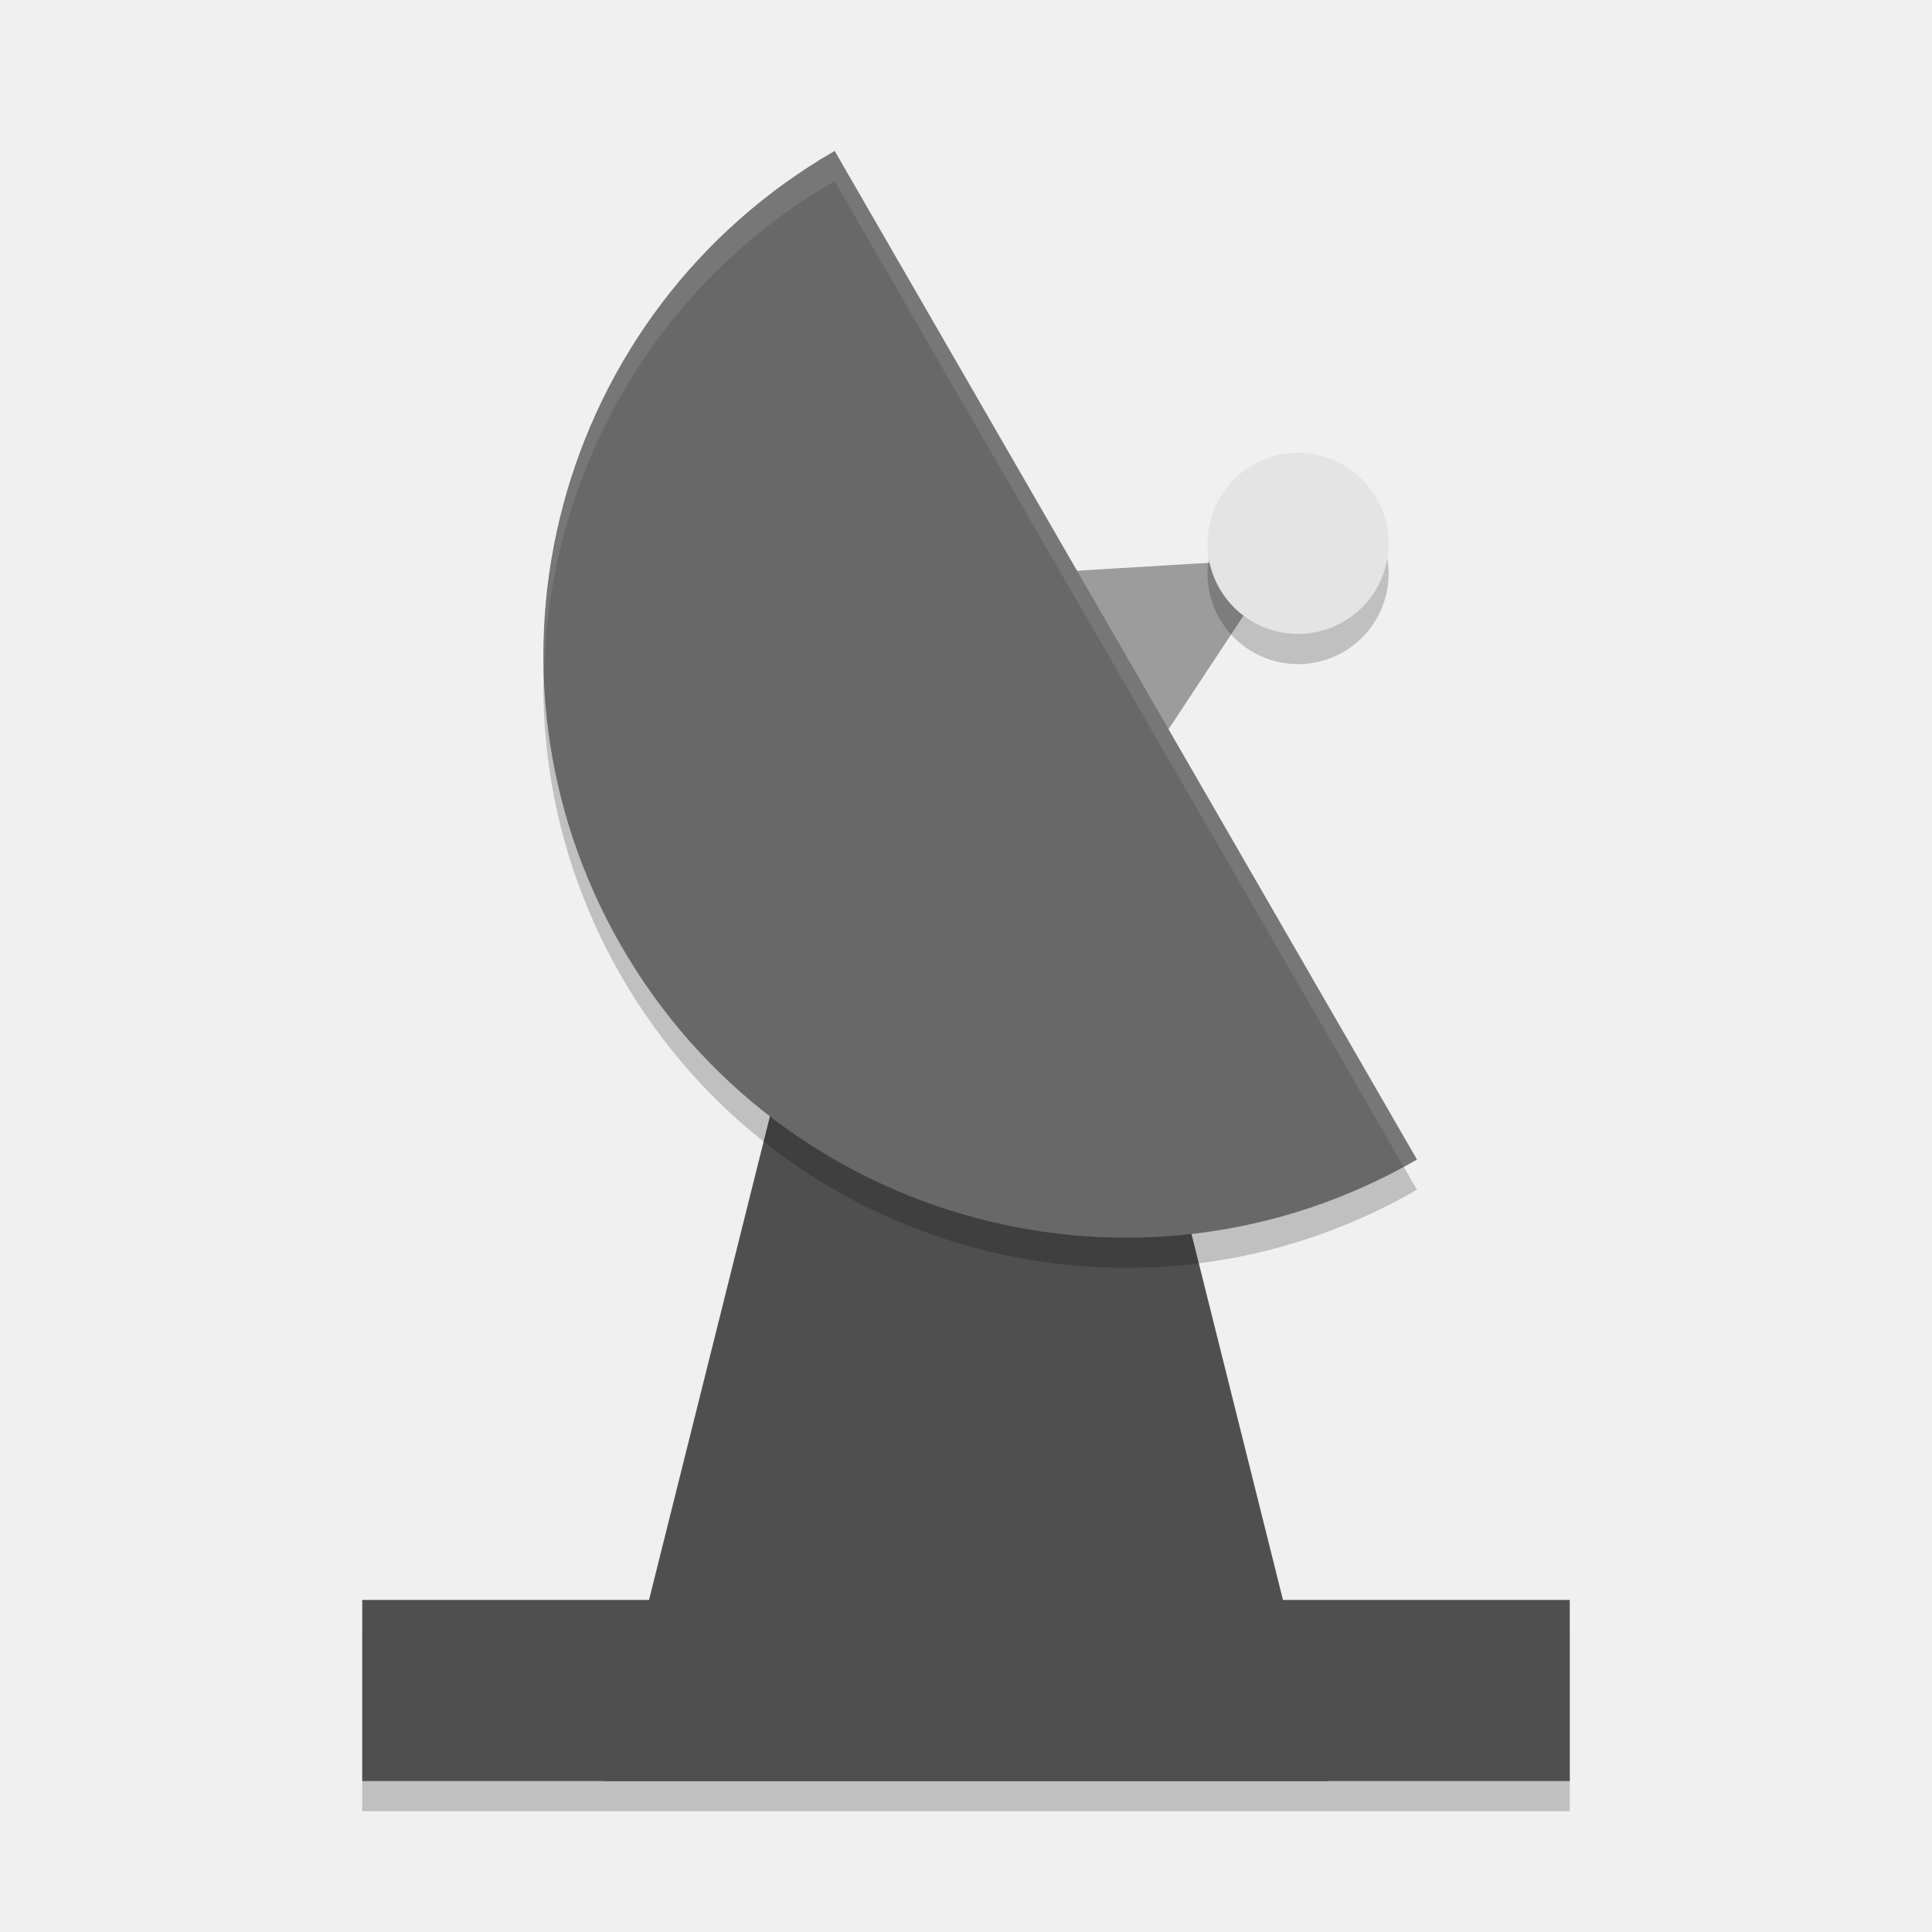
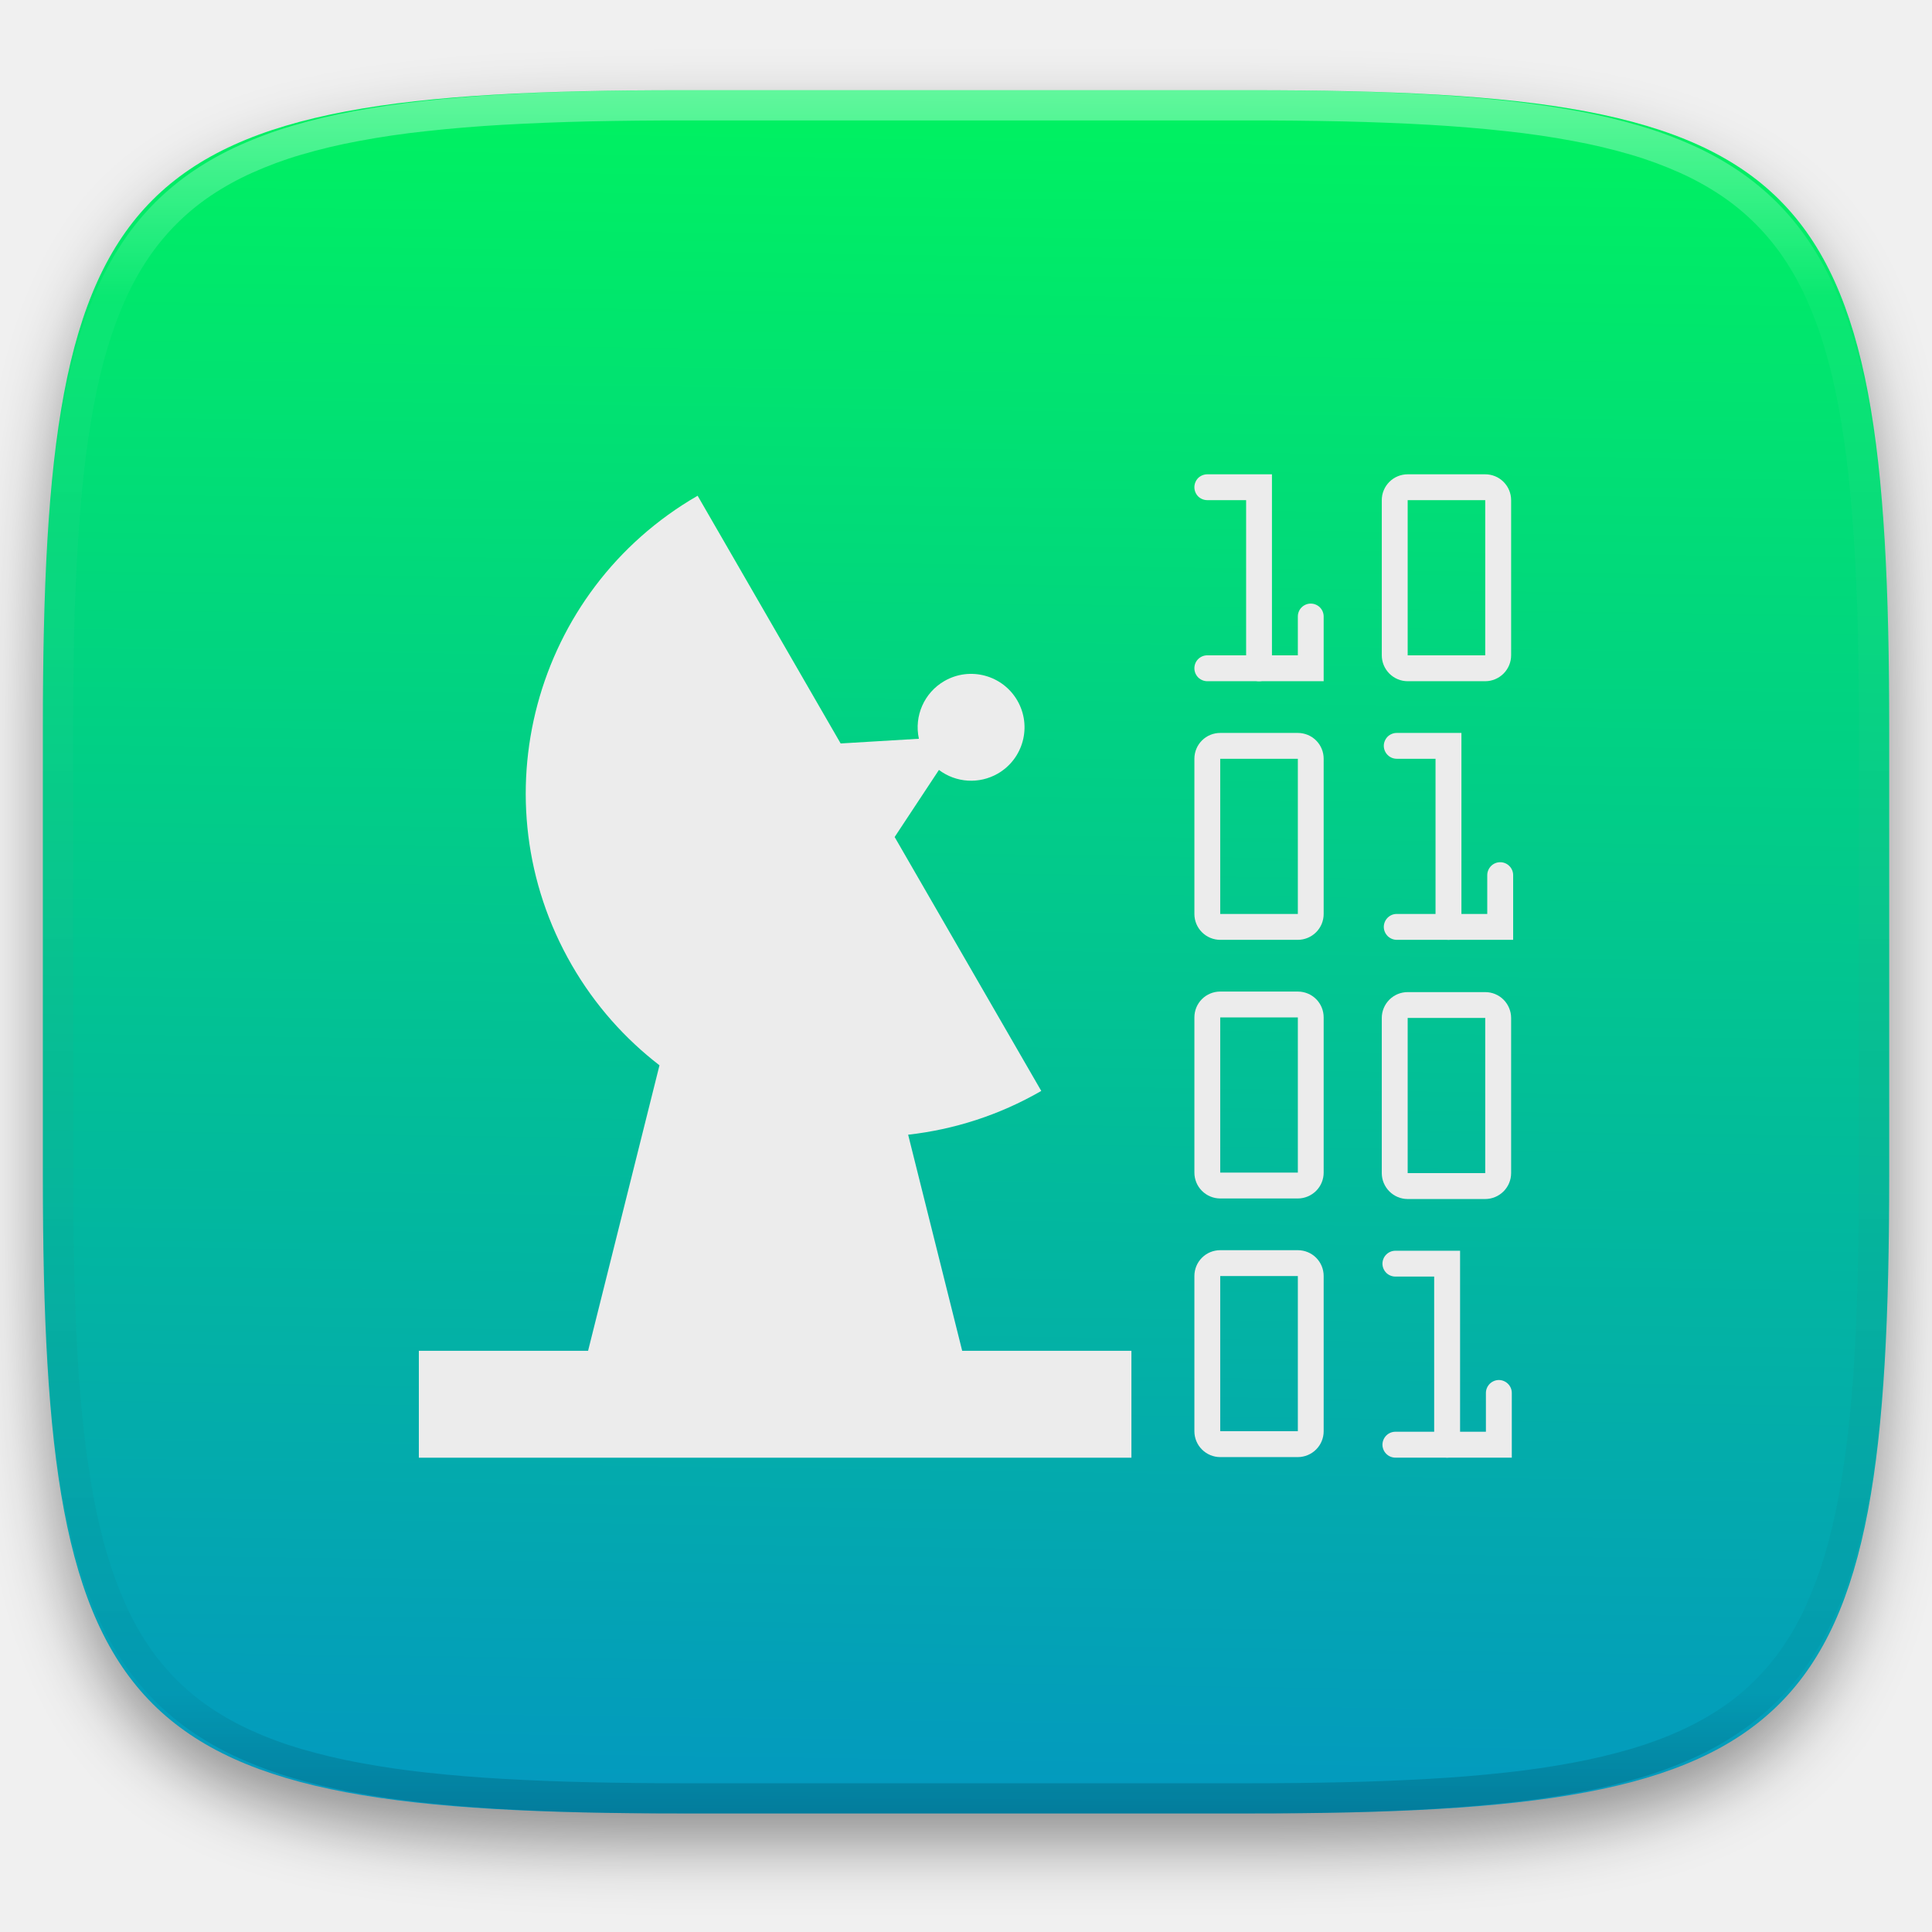
- <svg xmlns="http://www.w3.org/2000/svg" width="64" height="64" version="1">
-   <rect style="opacity:0.2" width="40" height="6" x="12" y="54" />
-   <path style="fill:#4f4f4f" d="m 26,35 12,0 6,24 -24,0 z" />
-   <path style="fill:#9c9c9c" d="m 23.723,13.98 3.032,5.252 3.032,5.252 -6.064,0 -6.064,0 3.032,-5.252 z" transform="matrix(0.3463047,0.5998173,-0.6926094,0.3998782,43.91265,-1.320677)" />
-   <path style="opacity:0.2" d="M 46.939,39.412 C 37.713,44.739 25.915,41.578 20.588,32.351 15.261,23.125 18.422,11.327 27.649,6 Z" />
-   <path style="fill:#686868" d="M 46.939,38.412 C 37.713,43.739 25.915,40.578 20.588,31.351 15.261,22.125 18.422,10.327 27.649,5 Z" />
-   <circle style="opacity:0.2" cx="37.954" cy="-27.739" r="3" transform="matrix(0.5,0.8660254,-0.8660254,0.5,0,0)" />
-   <circle style="fill:#e4e4e4" cx="37.088" cy="-28.239" r="3" transform="matrix(0.5,0.8660254,-0.8660254,0.5,0,0)" />
-   <rect style="fill:#4f4f4f" width="40" height="6" x="12" y="53" />
-   <path style="opacity:0.1;fill:#ffffff" d="M 27.648 5 C 21.233 8.704 17.759 15.537 18.023 22.459 C 18.114 15.886 21.542 9.525 27.648 6 L 46.5 38.65 C 46.646 38.571 46.794 38.496 46.939 38.412 L 27.648 5 z" />
+ <svg xmlns="http://www.w3.org/2000/svg" style="isolation:isolate" viewBox="0 0 256 256" width="256" height="256">
+   <defs>
+     <filter id="gA3salkhJMJYCcv8v9Mnn3UYiBpLCN4U" x="-200%" y="-200%" width="400%" height="400%" filterUnits="objectBoundingBox" color-interpolation-filters="sRGB">
+       <feGaussianBlur in="SourceGraphic" stdDeviation="4.294" />
+       <feOffset dx="0" dy="4" result="pf_100_offsetBlur" />
+       <feFlood flood-color="#000000" flood-opacity="0.4" />
+       <feComposite in2="pf_100_offsetBlur" operator="in" result="pf_100_dropShadow" />
+       <feBlend in="SourceGraphic" in2="pf_100_dropShadow" mode="normal" />
+     </filter>
+   </defs>
+   <g filter="url(#gA3salkhJMJYCcv8v9Mnn3UYiBpLCN4U)">
+     <linearGradient id="_lgradient_57" x1="2.1173252880072546e-9" y1="-3.7974344242909114e-8" x2="-0.021" y2="1.38" gradientTransform="matrix(244.6483,0,0,228.3384,5.68,11.9516)" gradientUnits="userSpaceOnUse">
+       <stop offset="0%" stop-opacity="1" style="stop-color:rgb(0,242,96)" />
+       <stop offset="100%" stop-opacity="1" style="stop-color:rgb(5,117,230)" />
+     </linearGradient>
+     <path d=" M 165.689 11.952 C 239.745 11.952 250.328 22.509 250.328 96.495 L 250.328 155.746 C 250.328 229.733 239.745 240.29 165.689 240.29 L 90.319 240.29 C 16.264 240.29 5.68 229.733 5.68 155.746 L 5.68 96.495 C 5.68 22.509 16.264 11.952 90.319 11.952 L 165.689 11.952 Z " id="shape" fill="url(#_lgradient_57)" />
+   </g>
+   <g opacity="0.4">
+     <linearGradient id="_lgradient_58" x1="0.517" y1="0" x2="0.517" y2="1" gradientTransform="matrix(244.65,0,0,228.34,5.68,11.95)" gradientUnits="userSpaceOnUse">
+       <stop offset="0%" stop-opacity="1" style="stop-color:rgb(255,255,255)" />
+       <stop offset="12.5%" stop-opacity="0.098" style="stop-color:rgb(255,255,255)" />
+       <stop offset="92.5%" stop-opacity="0.098" style="stop-color:rgb(0,0,0)" />
+       <stop offset="100%" stop-opacity="0.498" style="stop-color:rgb(0,0,0)" />
+     </linearGradient>
+     <path d=" M 165.068 11.951 C 169.396 11.941 173.724 11.991 178.052 12.089 C 181.927 12.167 185.803 12.315 189.678 12.541 C 193.131 12.737 196.583 13.022 200.026 13.395 C 203.085 13.73 206.144 14.181 209.174 14.741 C 211.889 15.243 214.574 15.881 217.22 16.657 C 219.62 17.355 221.971 18.219 224.243 19.241 C 226.358 20.184 228.384 21.304 230.302 22.591 C 232.142 23.829 233.863 25.244 235.437 26.806 C 237.001 28.378 238.417 30.088 239.656 31.925 C 240.945 33.841 242.066 35.865 243.02 37.967 C 244.043 40.247 244.909 42.585 245.617 44.972 C 246.394 47.615 247.034 50.297 247.535 53.009 C 248.096 56.035 248.548 59.081 248.883 62.136 C 249.257 65.575 249.542 69.014 249.739 72.462 C 249.965 76.323 250.112 80.194 250.201 84.055 C 250.289 88.378 250.339 92.701 250.329 97.014 L 250.329 155.226 C 250.339 159.549 250.289 163.862 250.201 168.185 C 250.112 172.056 249.965 175.917 249.739 179.778 C 249.542 183.226 249.257 186.675 248.883 190.104 C 248.548 193.159 248.096 196.215 247.535 199.241 C 247.034 201.943 246.394 204.625 245.617 207.268 C 244.909 209.655 244.043 212.003 243.02 214.273 C 242.066 216.385 240.945 218.399 239.656 220.315 C 238.417 222.152 237.001 223.872 235.437 225.434 C 233.863 226.996 232.142 228.411 230.302 229.649 C 228.384 230.936 226.358 232.056 224.243 232.999 C 221.971 234.021 219.62 234.885 217.22 235.593 C 214.574 236.369 211.889 237.007 209.174 237.499 C 206.144 238.068 203.085 238.51 200.026 238.845 C 196.583 239.218 193.131 239.503 189.678 239.699 C 185.803 239.925 181.927 240.073 178.052 240.161 C 173.724 240.249 169.396 240.299 165.068 240.289 L 90.942 240.289 C 86.614 240.299 82.286 240.249 77.958 240.161 C 74.083 240.073 70.207 239.925 66.332 239.699 C 62.879 239.503 59.427 239.218 55.984 238.845 C 52.925 238.51 49.866 238.068 46.836 237.499 C 44.121 237.007 41.436 236.369 38.79 235.593 C 36.39 234.885 34.039 234.021 31.767 232.999 C 29.652 232.056 27.626 230.936 25.708 229.649 C 23.868 228.411 22.147 226.996 20.573 225.434 C 19.009 223.872 17.593 222.152 16.354 220.315 C 15.065 218.399 13.944 216.385 12.99 214.273 C 11.967 212.003 11.101 209.655 10.393 207.268 C 9.616 204.625 8.976 201.943 8.475 199.241 C 7.914 196.215 7.462 193.159 7.127 190.104 C 6.753 186.675 6.468 183.226 6.271 179.778 C 6.045 175.917 5.898 172.056 5.809 168.185 C 5.721 163.862 5.671 159.549 5.681 155.226 L 5.681 97.014 C 5.671 92.701 5.721 88.378 5.809 84.055 C 5.898 80.194 6.045 76.323 6.271 72.462 C 6.468 69.014 6.753 65.575 7.127 62.136 C 7.462 59.081 7.914 56.035 8.475 53.009 C 8.976 50.297 9.616 47.615 10.393 44.972 C 11.101 42.585 11.967 40.247 12.99 37.967 C 13.944 35.865 15.065 33.841 16.354 31.925 C 17.593 30.088 19.009 28.378 20.573 26.806 C 22.147 25.244 23.868 23.829 25.708 22.591 C 27.626 21.304 29.652 20.184 31.767 19.241 C 34.039 18.219 36.39 17.355 38.79 16.657 C 41.436 15.881 44.121 15.243 46.836 14.741 C 49.866 14.181 52.925 13.73 55.984 13.395 C 59.427 13.022 62.879 12.737 66.332 12.541 C 70.207 12.315 74.083 12.167 77.958 12.089 C 82.286 11.991 86.614 11.941 90.942 11.951 L 165.068 11.951 Z  M 165.078 15.96 C 169.376 15.95 173.675 15.999 177.973 16.087 C 181.8 16.176 185.626 16.323 189.452 16.539 C 192.836 16.736 196.219 17.011 199.583 17.384 C 202.554 17.699 205.515 18.131 208.446 18.681 C 211.023 19.153 213.58 19.762 216.099 20.499 C 218.322 21.147 220.495 21.953 222.6 22.896 C 224.509 23.751 226.338 24.763 228.069 25.922 C 229.692 27.013 231.207 28.26 232.594 29.646 C 233.981 31.031 235.23 32.544 236.332 34.165 C 237.492 35.894 238.506 37.712 239.361 39.608 C 240.306 41.72 241.112 43.892 241.761 46.102 C 242.509 48.617 243.109 51.162 243.591 53.736 C 244.132 56.664 244.565 59.611 244.889 62.578 C 245.263 65.938 245.539 69.308 245.735 72.688 C 245.952 76.51 246.109 80.322 246.188 84.144 C 246.276 88.437 246.325 92.721 246.325 97.014 C 246.325 97.014 246.325 97.014 246.325 97.014 L 246.325 155.226 C 246.325 155.226 246.325 155.226 246.325 155.226 C 246.325 159.519 246.276 163.803 246.188 168.096 C 246.109 171.918 245.952 175.74 245.735 179.552 C 245.539 182.932 245.263 186.302 244.889 189.672 C 244.565 192.629 244.132 195.576 243.591 198.504 C 243.109 201.078 242.509 203.623 241.761 206.138 C 241.112 208.358 240.306 210.52 239.361 212.632 C 238.506 214.528 237.492 216.356 236.332 218.075 C 235.23 219.706 233.981 221.219 232.594 222.604 C 231.207 223.98 229.692 225.227 228.069 226.318 C 226.338 227.477 224.509 228.489 222.6 229.344 C 220.495 230.297 218.322 231.093 216.099 231.741 C 213.58 232.478 211.023 233.087 208.446 233.559 C 205.515 234.109 202.554 234.541 199.583 234.865 C 196.219 235.229 192.836 235.514 189.452 235.701 C 185.626 235.917 181.8 236.074 177.973 236.153 C 173.675 236.251 169.376 236.29 165.078 236.29 C 165.078 236.29 165.078 236.29 165.068 236.29 L 90.942 236.29 C 90.932 236.29 90.932 236.29 90.932 236.29 C 86.634 236.29 82.335 236.251 78.037 236.153 C 74.21 236.074 70.384 235.917 66.558 235.701 C 63.174 235.514 59.791 235.229 56.427 234.865 C 53.456 234.541 50.495 234.109 47.564 233.559 C 44.987 233.087 42.43 232.478 39.911 231.741 C 37.688 231.093 35.515 230.297 33.41 229.344 C 31.501 228.489 29.672 227.477 27.941 226.318 C 26.318 225.227 24.803 223.98 23.416 222.604 C 22.029 221.219 20.78 219.706 19.678 218.075 C 18.518 216.356 17.504 214.528 16.649 212.632 C 15.704 210.52 14.898 208.358 14.249 206.138 C 13.501 203.623 12.901 201.078 12.419 198.504 C 11.878 195.576 11.445 192.629 11.121 189.672 C 10.747 186.302 10.472 182.932 10.275 179.552 C 10.058 175.74 9.901 171.918 9.822 168.096 C 9.734 163.803 9.685 159.519 9.685 155.226 C 9.685 155.226 9.685 155.226 9.685 155.226 L 9.685 97.014 C 9.685 97.014 9.685 97.014 9.685 97.014 C 9.685 92.721 9.734 88.437 9.822 84.144 C 9.901 80.322 10.058 76.51 10.275 72.688 C 10.472 69.308 10.747 65.938 11.121 62.578 C 11.445 59.611 11.878 56.664 12.419 53.736 C 12.901 51.162 13.501 48.617 14.249 46.102 C 14.898 43.892 15.704 41.72 16.649 39.608 C 17.504 37.712 18.518 35.894 19.678 34.165 C 20.78 32.544 22.029 31.031 23.416 29.646 C 24.803 28.26 26.318 27.013 27.941 25.922 C 29.672 24.763 31.501 23.751 33.41 22.896 C 35.515 21.953 37.688 21.147 39.911 20.499 C 42.43 19.762 44.987 19.153 47.564 18.681 C 50.495 18.131 53.456 17.699 56.427 17.384 C 59.791 17.011 63.174 16.736 66.558 16.539 C 70.384 16.323 74.21 16.176 78.037 16.087 C 82.335 15.999 86.634 15.95 90.932 15.96 C 90.932 15.96 90.932 15.96 90.942 15.96 L 165.068 15.96 C 165.078 15.96 165.078 15.96 165.078 15.96 Z " fill-rule="evenodd" id="highlight" fill="url(#_lgradient_58)" />
+   </g>
+   <g id="moserial">
+     <path d=" M 159.97 66.271 C 159.523 66.271 159.084 66.092 158.759 65.775 C 158.442 65.45 158.263 65.011 158.263 64.555 C 158.263 64.108 158.442 63.669 158.759 63.344 C 159.084 63.027 159.523 62.848 159.97 62.848 L 168.54 62.848 L 168.54 88.548 C 168.54 89.003 168.361 89.434 168.044 89.76 C 167.718 90.077 167.279 90.264 166.824 90.264 C 166.377 90.264 165.938 90.077 165.613 89.76 C 165.295 89.434 165.117 89.003 165.117 88.548 L 165.117 66.271 L 159.97 66.271 Z " id="Path" fill="rgb(236,236,236)" />
+     <path d=" M 171.971 81.694 C 171.971 81.239 172.149 80.8 172.466 80.483 C 172.792 80.158 173.231 79.979 173.678 79.979 C 174.133 79.979 174.572 80.158 174.897 80.483 C 175.215 80.8 175.393 81.239 175.393 81.694 L 175.393 90.264 L 159.97 90.264 C 159.523 90.264 159.084 90.077 158.759 89.76 C 158.442 89.434 158.263 89.003 158.263 88.548 C 158.263 88.093 158.442 87.654 158.759 87.337 C 159.084 87.012 159.523 86.833 159.97 86.833 L 171.971 86.833 L 171.971 81.694 Z " id="Path" fill="rgb(236,236,236)" />
+     <path d=" M 161.686 97.118 L 171.971 97.118 C 172.873 97.118 173.751 97.475 174.393 98.118 C 175.036 98.76 175.393 99.63 175.393 100.54 L 175.393 121.102 C 175.393 122.013 175.036 122.883 174.393 123.525 C 173.751 124.167 172.873 124.533 171.971 124.533 L 161.686 124.533 C 160.775 124.533 159.905 124.167 159.263 123.525 C 158.62 122.883 158.263 122.013 158.263 121.102 L 158.263 100.54 C 158.263 99.63 158.62 98.76 159.263 98.118 C 159.905 97.475 160.775 97.118 161.686 97.118 Z  M 161.686 100.54 L 171.971 100.54 L 171.971 121.102 L 161.686 121.102 L 161.686 100.54 Z " fill-rule="evenodd" id="Compound Path" fill="rgb(236,236,236)" />
+     <path d=" M 161.686 131.387 L 171.971 131.387 C 172.873 131.387 173.751 131.745 174.393 132.387 C 175.036 133.029 175.393 133.899 175.393 134.81 L 175.393 155.372 C 175.393 156.282 175.036 157.152 174.393 157.795 C 173.751 158.437 172.873 158.803 171.971 158.803 L 161.686 158.803 C 160.775 158.803 159.905 158.437 159.263 157.795 C 158.62 157.152 158.263 156.282 158.263 155.372 L 158.263 134.81 C 158.263 133.899 158.62 133.029 159.263 132.387 C 159.905 131.745 160.775 131.387 161.686 131.387 Z  M 161.686 134.81 L 171.971 134.81 L 171.971 155.372 L 161.686 155.372 L 161.686 134.81 Z " fill-rule="evenodd" id="Compound Path" fill="rgb(236,236,236)" />
+     <path d=" M 161.686 165.657 L 171.971 165.657 C 172.873 165.657 173.751 166.014 174.393 166.657 C 175.036 167.299 175.393 168.169 175.393 169.08 L 175.393 189.641 C 175.393 190.552 175.036 191.422 174.393 192.064 C 173.751 192.706 172.873 193.072 171.971 193.072 L 161.686 193.072 C 160.775 193.072 159.905 192.706 159.263 192.064 C 158.62 191.422 158.263 190.552 158.263 189.641 L 158.263 169.08 C 158.263 168.169 158.62 167.299 159.263 166.657 C 159.905 166.014 160.775 165.657 161.686 165.657 Z  M 161.686 169.08 L 171.971 169.08 L 171.971 189.641 L 161.686 189.641 L 161.686 169.08 Z " fill-rule="evenodd" id="Compound Path" fill="rgb(236,236,236)" />
+     <path d=" M 186.524 62.848 L 196.801 62.848 C 197.711 62.848 198.581 63.206 199.224 63.848 C 199.866 64.49 200.232 65.36 200.232 66.271 L 200.232 86.833 C 200.232 87.743 199.866 88.613 199.224 89.256 C 198.581 89.898 197.711 90.264 196.801 90.264 L 186.524 90.264 C 185.613 90.264 184.743 89.898 184.101 89.256 C 183.459 88.613 183.093 87.743 183.093 86.833 L 183.093 66.271 C 183.093 65.36 183.459 64.49 184.101 63.848 C 184.743 63.206 185.613 62.848 186.524 62.848 Z  M 186.524 66.271 L 196.801 66.271 L 196.801 86.833 L 186.524 86.833 L 186.524 66.271 Z " fill-rule="evenodd" id="Compound Path" fill="rgb(236,236,236)" />
+     <path d=" M 185.077 100.54 C 184.621 100.54 184.19 100.362 183.865 100.036 C 183.548 99.719 183.361 99.28 183.361 98.825 C 183.361 98.378 183.548 97.939 183.865 97.614 C 184.19 97.296 184.621 97.118 185.077 97.118 L 193.646 97.118 L 193.646 122.818 C 193.646 123.273 193.467 123.704 193.142 124.029 C 192.825 124.346 192.386 124.533 191.931 124.533 C 191.475 124.533 191.044 124.346 190.719 124.029 C 190.402 123.704 190.215 123.273 190.215 122.818 L 190.215 100.54 L 185.077 100.54 Z " id="Path" fill="rgb(236,236,236)" />
+     <path d=" M 197.069 115.964 C 197.069 115.509 197.256 115.069 197.573 114.752 C 197.898 114.427 198.329 114.248 198.784 114.248 C 199.24 114.248 199.679 114.427 199.996 114.752 C 200.321 115.069 200.5 115.509 200.5 115.964 L 200.5 124.533 L 185.077 124.533 C 184.621 124.533 184.19 124.346 183.865 124.029 C 183.548 123.704 183.361 123.273 183.361 122.818 C 183.361 122.362 183.548 121.923 183.865 121.606 C 184.19 121.281 184.621 121.102 185.077 121.102 L 197.069 121.102 L 197.069 115.964 Z " id="Path" fill="rgb(236,236,236)" />
+     <path d=" M 186.524 131.46 L 196.801 131.46 C 197.711 131.46 198.581 131.818 199.224 132.46 C 199.866 133.103 200.232 133.981 200.232 134.883 L 200.232 155.445 C 200.232 156.355 199.866 157.225 199.224 157.868 C 198.581 158.51 197.711 158.876 196.801 158.876 L 186.524 158.876 C 185.613 158.876 184.743 158.51 184.101 157.868 C 183.459 157.225 183.093 156.355 183.093 155.445 L 183.093 134.883 C 183.093 133.981 183.459 133.103 184.101 132.46 C 184.743 131.818 185.613 131.46 186.524 131.46 Z  M 186.524 134.883 L 196.801 134.883 L 196.801 155.445 L 186.524 155.445 L 186.524 134.883 Z " fill-rule="evenodd" id="Compound Path" fill="rgb(236,236,236)" />
+     <path d=" M 190.036 191.43 L 190.036 169.153 L 184.898 169.153 C 184.443 169.153 184.012 168.974 183.686 168.657 C 183.369 168.332 183.182 167.892 183.182 167.445 C 183.182 166.99 183.369 166.551 183.686 166.234 C 184.012 165.909 184.443 165.73 184.898 165.73 L 193.467 165.73 L 193.467 191.43 C 193.467 191.885 193.288 192.324 192.963 192.641 C 192.646 192.967 192.207 193.145 191.752 193.145 C 191.296 193.145 190.866 192.967 190.54 192.641 C 190.223 192.324 190.036 191.885 190.036 191.43 Z " id="Path" fill="rgb(236,236,236)" />
+     <path d=" M 184.898 189.714 L 196.89 189.714 L 196.89 184.576 C 196.89 184.121 197.077 183.69 197.394 183.365 C 197.719 183.047 198.15 182.86 198.606 182.86 C 199.061 182.86 199.5 183.047 199.817 183.365 C 200.142 183.69 200.321 184.121 200.321 184.576 L 200.321 193.145 L 184.898 193.145 C 184.443 193.145 184.012 192.967 183.686 192.641 C 183.369 192.324 183.182 191.885 183.182 191.43 C 183.182 190.975 183.369 190.544 183.686 190.218 C 184.012 189.893 184.443 189.714 184.898 189.714 Z " id="Path" fill="rgb(236,236,236)" />
+     <path d=" M 92.438 65.687 C 70.659 78.261 63.197 106.11 75.771 127.889 C 78.835 133.196 82.816 137.633 87.385 141.157 L 77.924 178.989 L 55.5 178.989 L 55.5 193.152 L 74.384 193.152 L 131.035 193.152 L 149.918 193.152 L 149.918 178.989 L 127.494 178.989 L 120.334 150.355 C 126.373 149.673 132.375 147.787 137.973 144.555 L 118.545 110.909 L 121.256 106.802 L 124.414 102.021 C 126.682 103.732 129.753 103.923 132.215 102.505 C 135.601 100.549 136.761 96.219 134.806 92.832 C 132.85 89.446 128.52 88.286 125.134 90.241 C 122.463 91.784 121.098 94.877 121.759 97.89 L 116.3 98.217 L 111.39 98.512 L 92.438 65.687 Z " id="path4" fill="rgb(236,236,236)" />
+   </g>
</svg>
